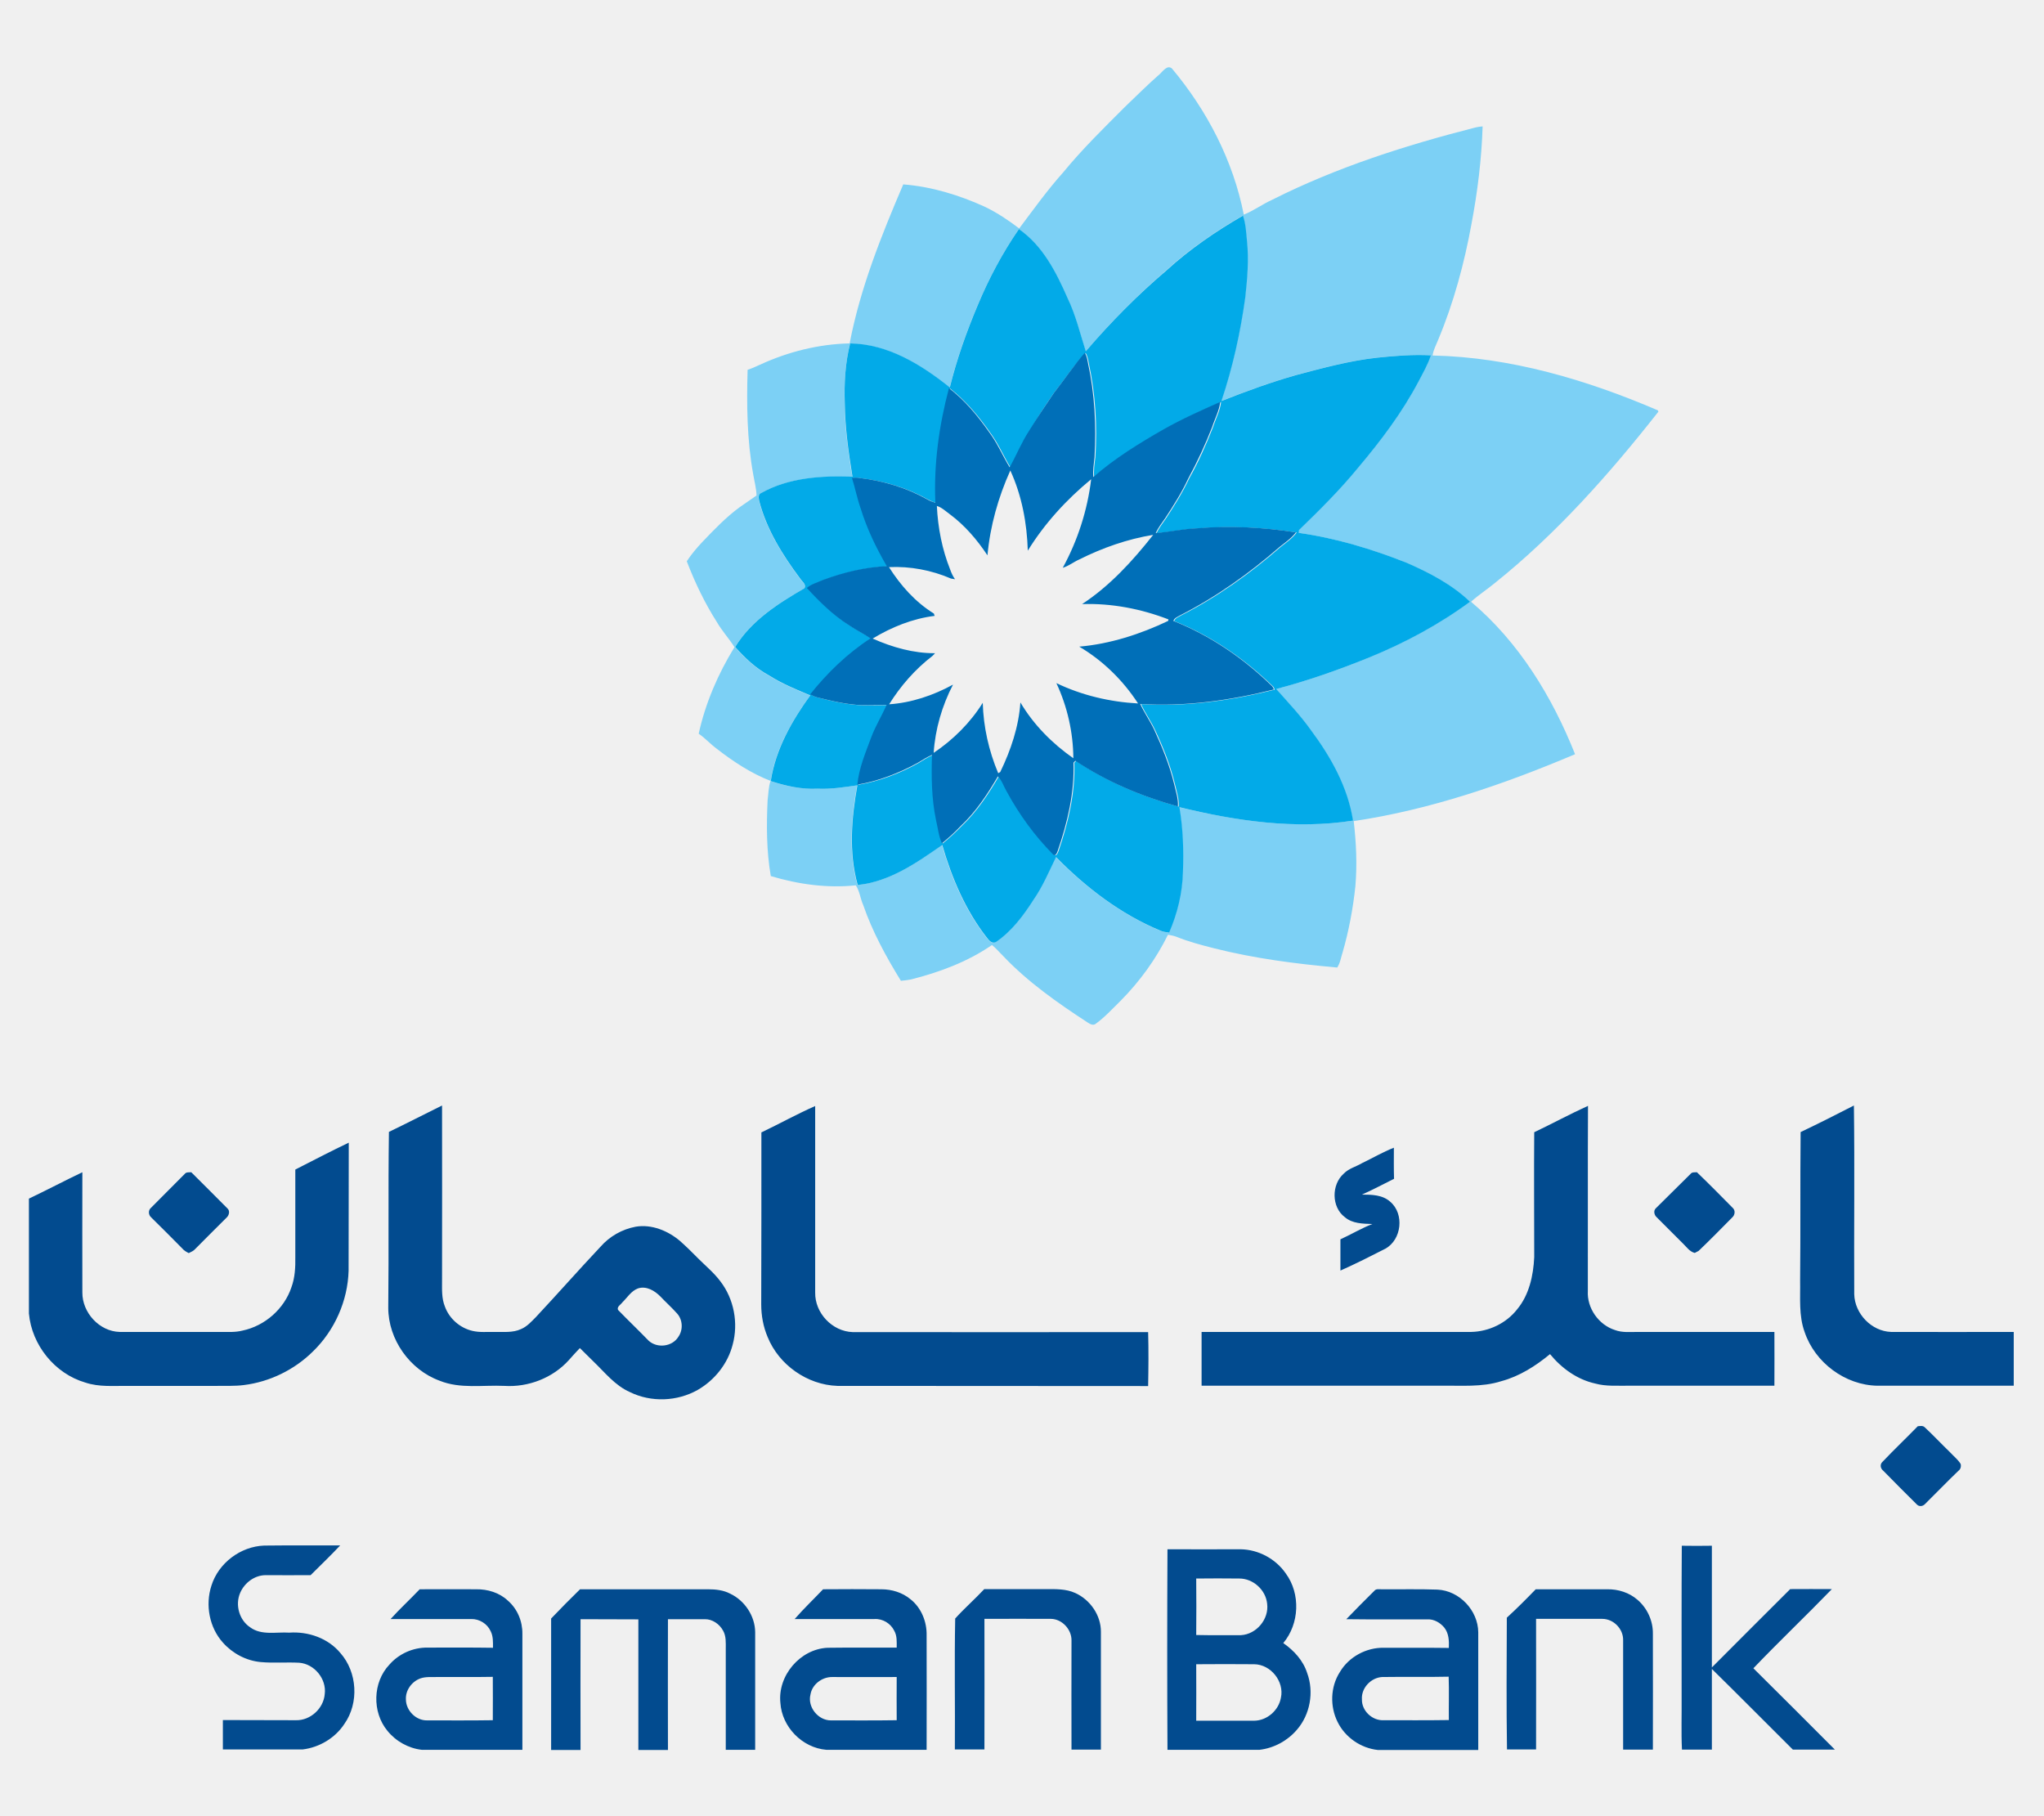
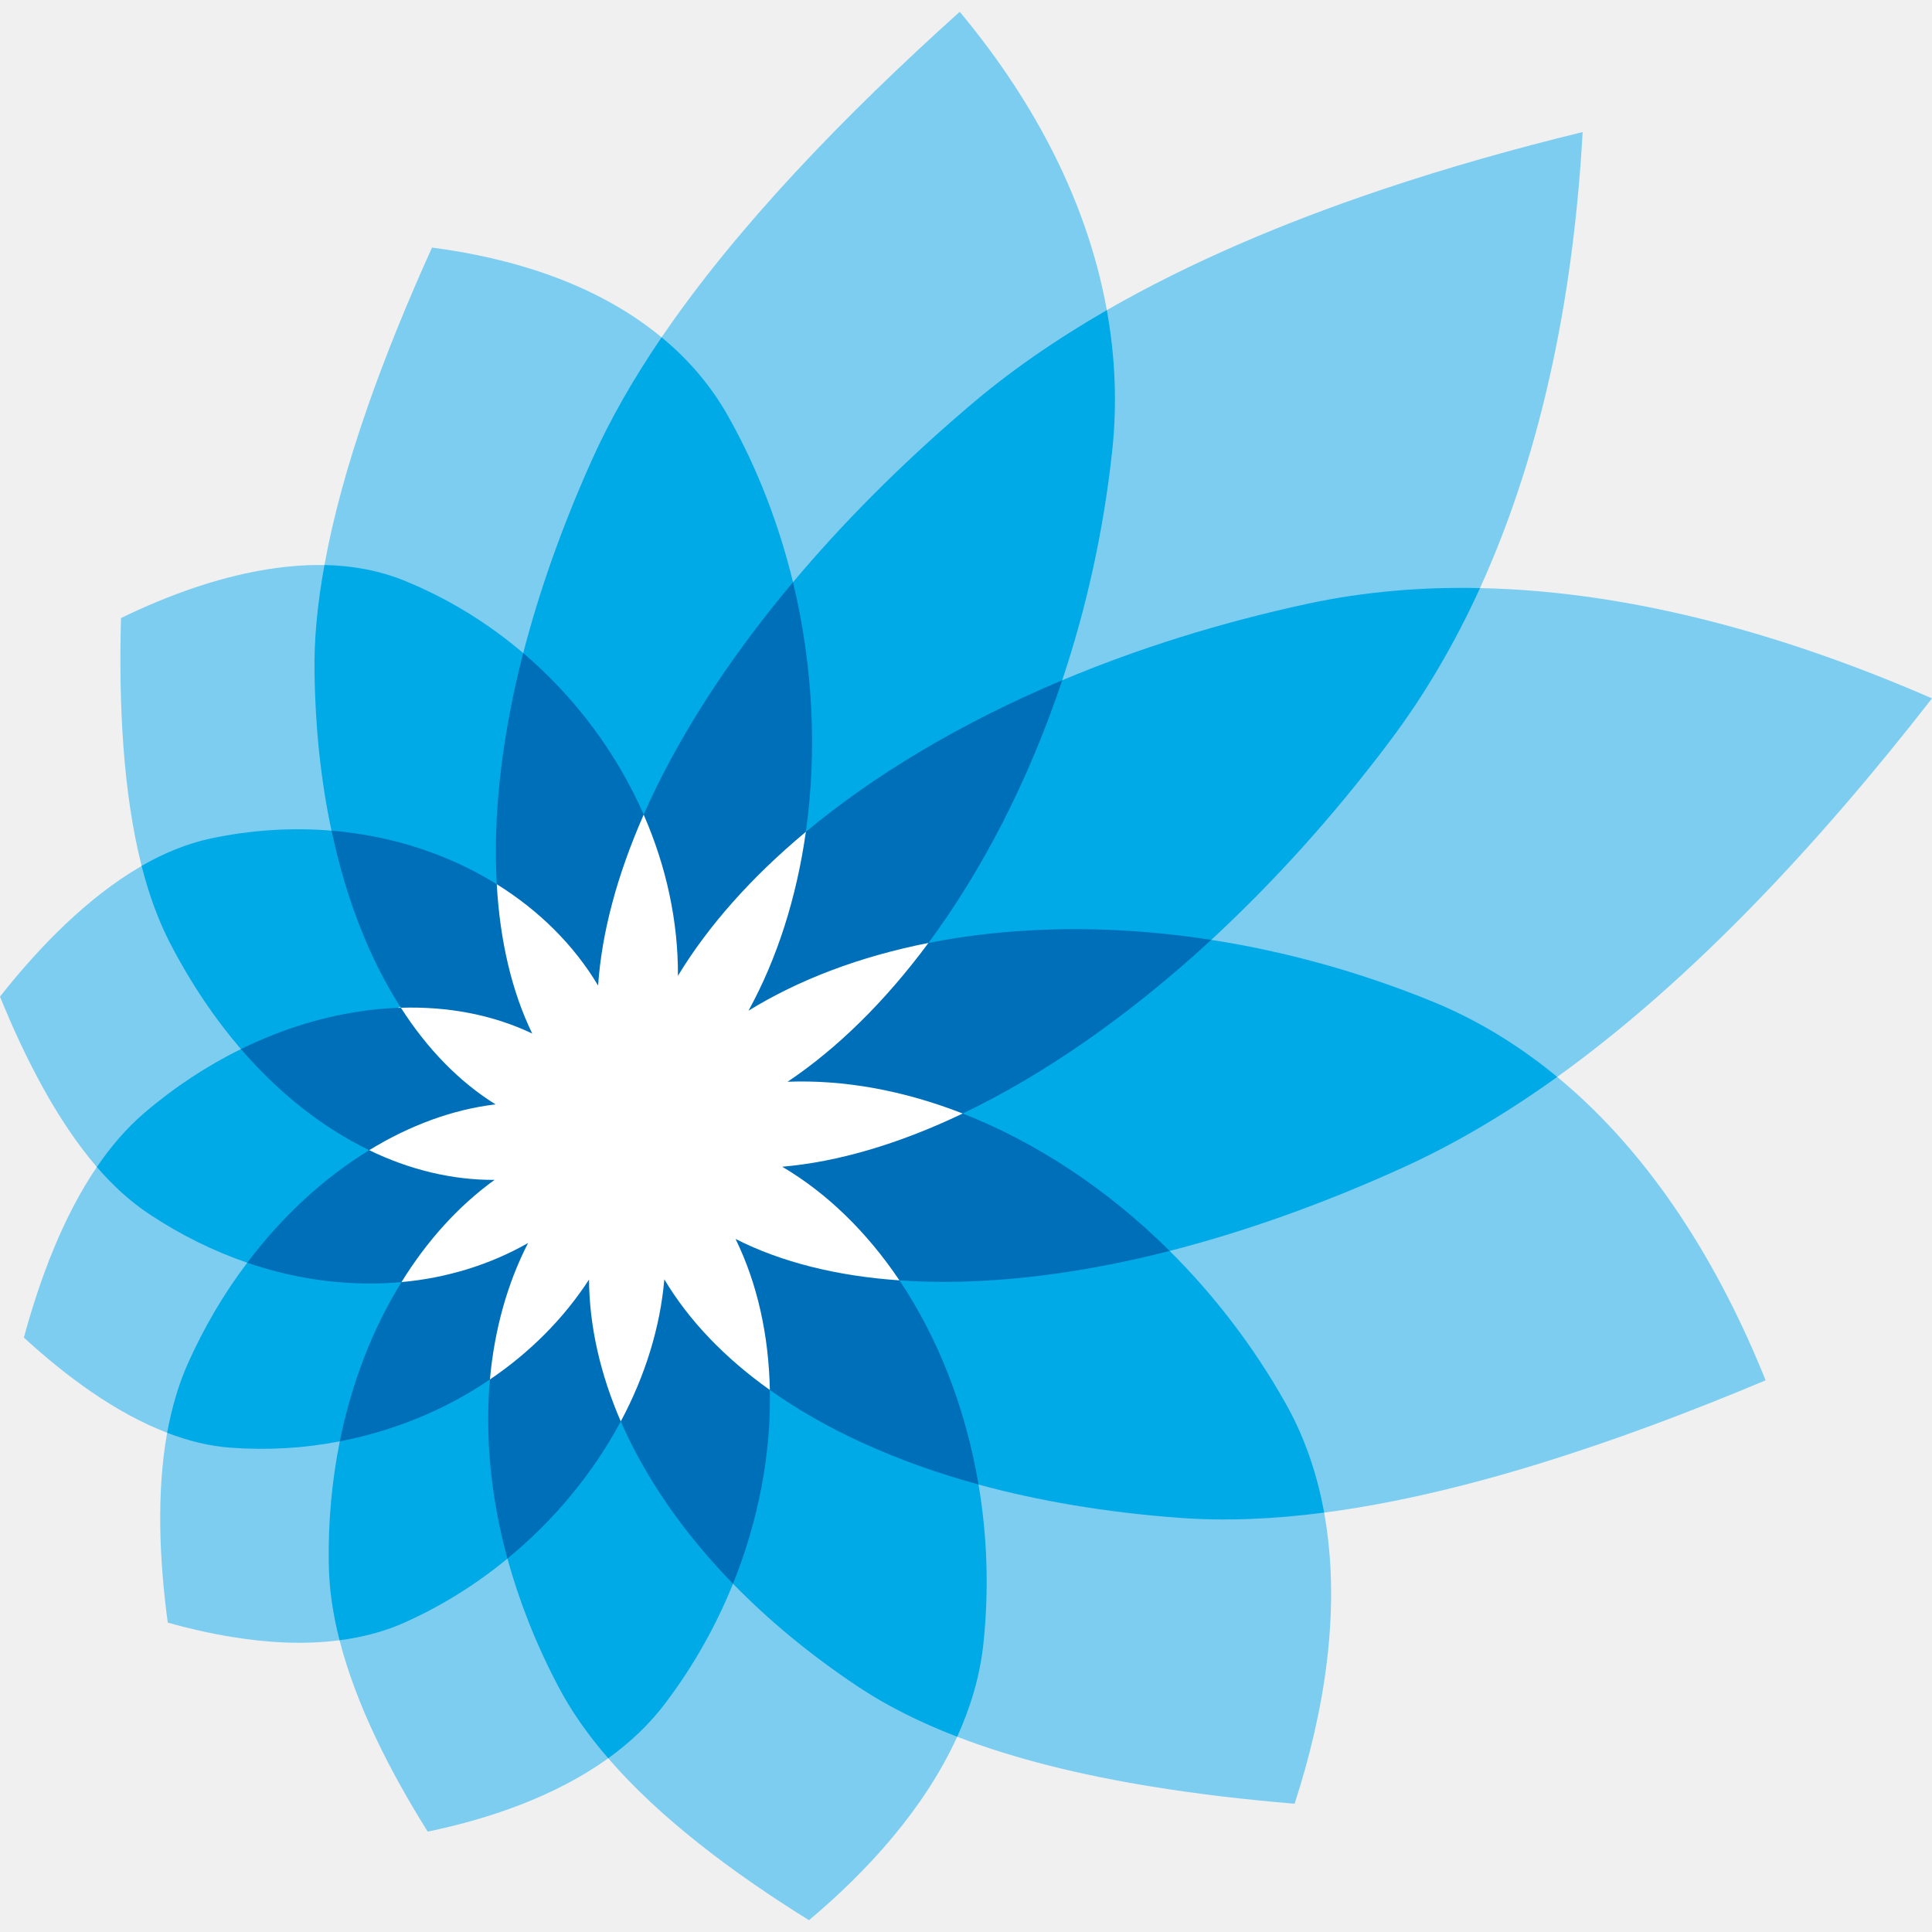
- <svg xmlns="http://www.w3.org/2000/svg" version="1.0" id="Layer_1" x="0px" y="0px" viewBox="0 0 1216.1 1080" style="enable-background:new 0 0 1216.1 1080;" xml:space="preserve">
-   <style type="text/css">
- 	.st0{fill:#7CD0F5;}
- 	.st1{fill:#02AAE8;}
- 	.st2{fill:#006FB8;}
- 	.st3{fill:#024B8F;}
- </style>
-   <g>
-     <path class="st0" d="M690.2,43.9c1.8-1.7,4.4-5.5,7.1-3.1c20.9,25,36.4,54.8,42.7,86.9c6-2.4,11.2-6.3,17-8.9   c38.3-19.3,79.4-32.4,121-43c1.3-0.3,2.7-0.5,4.1-0.6c-0.6,19.4-3,38.8-6.6,57.9c-4.3,23.6-10.6,47-19.9,69.2   c-1.2,3-2.8,5.9-3.3,9.2c46.4,1,91.6,14.4,134,32.6c0.1,0.2,0.3,0.6,0.4,0.8c-29.1,37-60.6,72.6-97.5,102.1c-4.6,3.8-9.6,7-14,11   c28.4,23.9,48.3,56.5,61.9,90.7c-42.3,17.9-86.1,33-131.7,39.8c1.5,12.8,2.1,25.8,1,38.7c-1.4,13.3-3.9,26.6-7.6,39.4   c-1,3-1.4,6.3-3.2,9c-24.7-2.2-49.4-5.4-73.5-11.5c-7.5-1.9-15-3.9-22.2-6.8c-1.6-0.6-3.3-0.9-5-1.2c-7.2,14.6-16.8,27.8-28.2,39.3   c-4.9,4.8-9.5,9.9-15.1,13.9c-1.4,0.8-3,0-4.2-0.8c-18.1-11.8-36-24.3-50.9-40.1c-2.1-2.1-4-4.3-6.3-6.2   c-14.5,10-31.2,16.2-48.2,20.5c-2,0.4-4,0.6-6,0.8c-8.8-14.3-16.9-29.1-22.4-45c-1.7-3.8-2.1-8.2-4.4-11.8   c-17,1.8-34.3-0.6-50.6-5.5c-2.6-14.9-2.6-30.2-1.9-45.2c0.5-3.8,0.5-7.6,1.7-11.3c9,2.9,18.3,4.9,27.8,4.5c8,0.4,15.8-0.9,23.7-2   c-3.4,19.5-5.2,39.9,0.2,59.3c19-1.9,35.1-13.1,50.3-23.8c5.7,19.7,13.9,39,26.6,55.2c1.3,1.6,3.1,3.9,5.4,2.5   c9.4-6.3,16.3-15.6,22.3-25.1c5.5-7.9,9.2-16.8,13.4-25.4c17.9,18.1,38.6,34,62.2,43.8c1.6,0.7,3.4,0.9,5.1,1.1   c4.9-11.4,7.9-23.5,8.2-35.9c0.5-12.9,0.1-25.9-2.1-38.7c33.7,8.1,68.8,13.4,103.3,8c-3.1-19.9-13.2-37.9-25.1-53.9   c-6.2-8.7-13.5-16.4-20.6-24.4c18.8-4.9,37.2-11.3,55.2-18.7c21.2-8.7,41.5-19.6,60.1-33.2c-10.7-10.3-24.2-17.3-37.7-23.2   c-20.7-8.2-42.2-14.7-64.3-17.8c0-0.4,0.1-1.2,0.2-1.6c12.3-11.8,24.3-23.8,35.1-37c13.6-16.1,26.5-33,36.2-51.7   c2.6-5,5.6-9.9,7.2-15.3c-10.7-0.7-21.4,0.3-32,1.4c-16.3,1.8-32.2,6.1-48,10.3c-15.1,4.3-30,9.7-44.6,15.5   c6.7-20.1,11.3-40.8,14.2-61.7c1.2-11.1,2.2-22.4,1-33.6c-0.5-5-0.7-10.2-2.4-15c-16.1,9.3-31.6,19.9-45.4,32.5   c-17.3,14.8-33.3,31-48,48.3c-3.4-10.7-6-21.6-10.9-31.8c-6.7-15.3-14.8-31.2-28.9-40.9c-9.8,14.2-17.8,29.4-24.5,45.3   c-6.7,15.9-12.5,32.2-16.6,48.9c-17-13.5-36.9-25.9-59.3-26.2c-2.8,11.6-3.5,23.6-3.2,35.5c0.2,14.7,2.1,29.3,4.6,43.8   c-18.4-0.7-37.9,0.5-54.3,9.7c-2,0.7-1.5,3.1-1.2,4.7c4.4,17,13.9,32.1,24.3,46.1c1.1,1.8,4.1,3.6,2.6,5.9   c-15.6,8.9-31.6,19.1-41.2,34.9c5.9,6.5,12.3,12.7,20.1,16.9c7.7,4.9,16.2,8.4,24.6,11.9c-11,15.1-20.7,32.1-23.5,50.8   c-11.6-4.5-22.2-11.5-32-19.1c-3.8-2.8-7-6.4-10.8-9c4-18.2,11.5-35.6,21.3-51.5c-3.3-5.2-7.5-9.7-10.6-15.1   c-7.2-11.3-13-23.5-17.8-36c2.7-4.1,5.9-7.9,9.2-11.4c7-7.3,14-14.7,22.2-20.7c3.3-2.4,6.8-4.6,10.1-7c-0.1-4.3-1.3-8.5-2-12.8   c-3.7-20.4-3.9-41.3-3.3-62c2.5-0.8,4.9-1.9,7.3-3c16.7-7.7,34.9-12.3,53.4-12.7c6.3-32.8,18.8-64,31.9-94.6   c16.7,1.3,33.1,6.3,48.3,13.2c7.4,3.5,14.2,8.1,20.7,13c8.5-11.3,16.7-22.8,26.2-33.4C644,88.6,656.9,76,669.6,63.3   C676.4,56.8,683.1,50.1,690.2,43.9L690.2,43.9z" />
-     <path class="st1" d="M694.1,160.8c13.8-12.6,29.3-23.2,45.4-32.5c1.7,4.8,1.9,9.9,2.4,15c1.2,11.2,0.2,22.5-1,33.6   c-2.9,21-7.5,41.7-14.2,61.7c14.6-5.8,29.4-11.2,44.6-15.5c15.8-4.2,31.7-8.5,48-10.3c10.6-1.1,21.3-2,32-1.4   c-1.7,5.4-4.6,10.3-7.2,15.3c-9.8,18.7-22.6,35.6-36.2,51.7c-10.8,13.2-22.9,25.2-35.1,37c0,0.4-0.1,1.2-0.2,1.6   c22.1,3.1,43.6,9.6,64.3,17.8c13.5,5.9,27,12.9,37.7,23.2c-18.5,13.6-38.8,24.5-60.1,33.2c-18,7.3-36.4,13.8-55.2,18.7   c7.1,8,14.4,15.7,20.6,24.4c11.9,16,22,33.9,25.1,53.9c-34.5,5.4-69.7,0.2-103.3-8c2.2,12.8,2.6,25.8,2.1,38.7   c-0.3,12.4-3.3,24.6-8.2,35.9c-1.7-0.2-3.5-0.4-5.1-1.1c-23.7-9.8-44.4-25.7-62.2-43.8c-4.2,8.6-7.9,17.5-13.4,25.4   c-6,9.4-12.9,18.7-22.3,25.1c-2.3,1.3-4.2-0.9-5.4-2.5c-12.7-16.2-20.9-35.5-26.6-55.2c-15.2,10.6-31.3,21.9-50.3,23.8   c-5.4-19.3-3.7-39.8-0.2-59.3c-7.9,1.1-15.7,2.4-23.7,2c-9.5,0.5-18.8-1.6-27.8-4.5l0-0.2c2.9-18.7,12.5-35.7,23.5-50.8   c-8.4-3.5-16.9-7-24.6-11.9c-7.8-4.2-14.2-10.3-20.1-16.9c9.6-15.7,25.6-25.9,41.2-34.9c1.4-2.3-1.5-4.1-2.6-5.9   c-10.4-13.9-19.9-29.1-24.3-46.1c-0.3-1.6-0.8-4,1.2-4.7c16.4-9.2,35.9-10.4,54.3-9.7c-2.4-14.5-4.4-29.1-4.6-43.8   c-0.4-11.9,0.3-23.9,3.2-35.5c22.4,0.3,42.3,12.6,59.3,26.2c4.1-16.7,9.9-33,16.6-48.9c6.6-15.8,14.7-31.1,24.5-45.3   c14.1,9.7,22.2,25.6,28.9,40.9c4.9,10.1,7.5,21.1,10.9,31.8C660.8,191.7,676.8,175.5,694.1,160.8 M627,233.8   c-5,7.4-10.1,14.8-14.3,22.7c-4.5,6.8-7.5,14.5-11.5,21.6c-4.2-6.9-7.3-14.4-12.2-20.9c-6.8-9.7-14.5-18.9-23.9-26.2   c-5.9,22.2-9.1,45.2-8.1,68.2c-1.7-0.5-3.3-1.2-4.8-2c-12.3-6.9-26-11-40-12.7c-1.6-0.3-3.2-0.2-4.8,0c1.9,6,3.1,12.2,5.2,18.2   c3.7,12,9.2,23.4,15.5,34.2c-13,0.7-25.8,3.8-37.9,8.2c-3.3,1.5-6.9,2.4-9.7,4.8c7.8,8.2,15.8,16.4,25.5,22.4   c4,2.8,8.4,4.8,12.4,7.6c-13.8,8.9-25.7,20.5-35.9,33.3c1.2,0.7,2.5,1.4,3.9,1.7c8.8,2.3,17.8,4.4,27,4.7c4.9,0.1,9.8,0,14.6-0.1   c-2.8,6.4-6.6,12.4-9.1,19.1c-3.4,9.2-7.4,18.5-8.3,28.3c12.6-2.1,24.6-6.7,35.8-12.9c2.8-1.7,5.5-3.5,8.6-4.8   c-0.4,13-0.4,26.1,2.4,38.8c1,4.6,1.5,9.5,3.5,13.8c3.9-3.2,7.7-6.7,11.2-10.3c9-8.5,15.9-18.9,22.1-29.5c2.5,2.5,3.5,6.1,5.3,9.1   c7.4,13.6,16.6,26.3,27.5,37.3c1.5,1.5,2.4-1.1,2.8-2.1c5.8-16.9,10-34.6,9.4-52.5c0.3-0.3,0.8-0.8,1.1-1.1   c18.5,12.5,39.5,21.2,61,27.2c0.3-4.5-1.2-8.9-2.2-13.2c-2.7-11.3-7-22-11.9-32.5c-2.5-5.3-5.9-10-8.3-15.3   c26.8,1.7,53.6-2.1,79.5-8.6c-0.3-1-0.8-1.9-1.6-2.5c-16.8-16.2-36.5-29.7-58.2-38.3c0.6-1.8,2.5-2.4,4-3.3   c21.4-10.9,41.1-24.9,59.2-40.7c3.4-2.7,7.1-5.2,9.7-8.7c-19.5-3-39.3-4.1-58.9-2.4c-8.2,0.3-16.3,2.2-24.5,2.8   c1.5-3.2,3.7-6,5.7-8.9c5-7.6,9.8-15.3,13.7-23.6c5.5-9.8,10.1-20.1,14.2-30.6c1.6-5,4.2-9.7,4.8-14.9c-11.4,5-22.7,10.1-33.5,16.2   c-14.7,8.4-29.2,17.3-42,28.5c-0.4-4,0.2-7.9,0.7-11.8c1.2-18.7,0.1-37.7-3.9-56c-0.4-2.1-0.7-4.3-1.9-6.1   C638.8,217.4,633.3,225.9,627,233.8L627,233.8z" />
-     <path class="st2" d="M627,233.8c6.2-7.9,11.8-16.3,18.4-23.9c1.2,1.8,1.5,4,1.9,6.1c4,18.3,5,37.3,3.9,56   c-0.4,3.9-1.1,7.9-0.7,11.8c12.8-11.2,27.3-20.1,42-28.5c10.8-6.1,22.2-11.2,33.5-16.2c-0.6,5.2-3.2,9.9-4.8,14.9   c-4.1,10.5-8.8,20.7-14.2,30.6c-3.8,8.2-8.7,16-13.7,23.6c-2,2.9-4.2,5.7-5.7,8.9c8.2-0.6,16.3-2.5,24.5-2.8   c19.7-1.7,39.5-0.6,58.9,2.4c-2.6,3.5-6.3,6-9.7,8.7c-18.1,15.8-37.8,29.8-59.2,40.7c-1.5,0.9-3.4,1.5-4,3.3   c21.8,8.6,41.5,22.1,58.2,38.3c0.8,0.6,1.3,1.5,1.6,2.5c-25.9,6.5-52.8,10.3-79.5,8.6c2.4,5.3,5.8,10,8.3,15.3   c4.8,10.5,9.2,21.2,11.9,32.5c1,4.4,2.5,8.7,2.2,13.2c-21.5-6-42.4-14.7-61-27.2c-0.3,0.3-0.8,0.8-1.1,1.1   c0.6,17.9-3.6,35.7-9.4,52.5c-0.4,1.1-1.4,3.7-2.8,2.1c-10.9-11-20.1-23.7-27.5-37.3c-1.8-3-2.8-6.6-5.3-9.1   c-6.2,10.6-13.1,21.1-22.1,29.5c-3.5,3.7-7.2,7.1-11.2,10.3c-2-4.4-2.4-9.2-3.5-13.8c-2.7-12.8-2.8-25.9-2.4-38.8   c-3,1.3-5.8,3.1-8.6,4.8c-11.2,6.1-23.2,10.8-35.8,12.9c0.9-9.8,4.9-19.1,8.3-28.3c2.5-6.6,6.2-12.6,9.1-19.1   c-4.9,0-9.8,0.2-14.6,0.1c-9.2-0.3-18.1-2.5-27-4.7c-1.4-0.4-2.7-1.1-3.9-1.7c10.2-12.8,22.2-24.4,35.9-33.3   c-4-2.8-8.4-4.8-12.4-7.6c-9.7-6-17.8-14.1-25.5-22.4c2.8-2.4,6.4-3.3,9.7-4.8c12.2-4.5,25-7.6,37.9-8.2   c-6.3-10.8-11.8-22.2-15.5-34.2c-2.1-5.9-3.3-12.2-5.2-18.2c1.6-0.3,3.2-0.3,4.8,0c14,1.7,27.7,5.8,40,12.7c1.5,0.9,3.1,1.5,4.8,2   c-1-23,2.2-46,8.1-68.2c9.5,7.3,17.1,16.5,23.9,26.2c4.9,6.5,8,14,12.2,20.9c4-7.1,7-14.7,11.5-21.6C617,248.6,622,241.2,627,233.8    M601.1,279.9c-7.2,16-12,33-13.6,50.5c-6.1-9.2-13.4-17.8-22.3-24.4c-2.5-1.8-4.8-4.1-7.8-5c0.6,12.9,3.1,25.8,7.9,37.8   c0.7,2,1.6,4,2.9,5.8c-0.6-0.1-1.8-0.3-2.4-0.4c-11.6-5-24.3-7.4-36.9-6.8c6.9,10.9,15.7,20.8,26.7,27.6c0.1,0.3,0.3,1,0.5,1.4   c-13.1,1.6-25.7,6.7-36.9,13.5c11.7,5.2,24.3,8.8,37.1,8.7c-0.5,0.6-1,1.2-1.6,1.7c-10.3,7.9-18.9,17.8-25.7,28.7   c13.3-0.9,26.3-5.3,38-11.7c-6.5,12.5-10.6,26.5-11.5,40.6c11.6-7.8,21.8-17.9,29.2-29.8c0.4,14.4,3.6,28.6,9.2,41.9   c0.3-0.2,0.9-0.5,1.2-0.7c6.3-13,11-26.9,12-41.4c7.8,13.2,18.9,24.4,31.5,33.2c-0.1-15.4-3.6-30.8-10.1-44.7   c15.2,7.3,31.9,11.2,48.6,12.1c-8.9-13.7-20.9-25.5-35-33.8c18.4-1.6,36.3-7.4,52.9-15.3c0-0.2,0.1-0.6,0.2-0.9   c-16.3-6.3-33.9-9.7-51.4-9.1c16.6-10.9,30.1-25.7,42.3-41.2c-15.3,2.5-30.1,7.7-43.9,14.6c-3.4,1.5-6.3,3.9-9.9,5   c8.9-16.3,14.7-34.3,16.9-52.7c-14.7,12.1-27.7,26.3-37.7,42.5C611,311.3,608,294.9,601.1,279.9L601.1,279.9z" />
-     <path class="st3" d="M231.4,673.4c10.6-5.1,21-10.5,31.6-15.7c0.1,34.8,0,69.5,0,104.2c0,5.2-0.3,10.5,1.7,15.4   c2.6,7.2,9,12.8,16.5,14.5c4.3,1,8.7,0.5,13,0.6c5.3-0.1,10.9,0.6,15.8-1.7c3.6-1.5,6.2-4.5,8.9-7.2c12.9-13.8,25.4-28,38.3-41.7   c5.4-6.2,12.9-10.5,21-12c9.5-1.6,19.2,2.4,26.4,8.5c3.7,3.3,7.3,6.8,10.8,10.4c4.5,4.5,9.4,8.5,13.2,13.6   c8.1,10.5,10.8,24.9,7.3,37.7c-2.9,11.3-10.7,21.1-20.8,26.9c-12.2,6.9-27.7,7.5-40.3,1.3c-8.9-3.9-14.9-11.7-21.7-18.2   c-2.7-2.7-5.4-5.4-8.1-8c-2.2,2.3-4.4,4.7-6.5,7.1c-9.6,10.7-24.2,16.3-38.4,15.4c-12.9-0.6-26.3,1.9-38.6-3.1   c-17.7-6.5-30.5-24.5-30.5-43.4C231.4,743.1,230.9,708.3,231.4,673.4 M379.6,766.5c-4.1,1.5-6.4,5.5-9.4,8.4   c-0.9,1.3-3.3,2.5-2.5,4.4c6,6.2,12.2,12.1,18.2,18.3c5.1,4.7,14.1,3.6,17.7-2.3c2.9-4.1,2.6-10.1-0.7-13.8   c-3.1-3.5-6.7-6.7-9.9-10.1C389.5,767.8,384.5,764.9,379.6,766.5 M453,673.7c10.7-5.1,21.1-10.9,32-15.7c0,37,0,74,0,111   c-0.2,12.1,10.1,23.1,22.3,23.5c58.6,0,117.2,0.1,175.8,0c0.3,10.7,0.2,21.4,0,32.1c-61.6-0.1-123.3,0-184.9-0.1   c-17.9-0.6-34.8-12.5-41.5-29.1c-2.6-6.1-3.8-12.8-3.8-19.4C453,741.9,453,707.8,453,673.7 M912.8,673.6   c10.7-5.1,21.2-10.8,32-15.7c-0.2,36.7,0,73.4-0.1,110.1c-0.6,10.2,6.4,20.2,16.2,23.3c4.3,1.6,8.9,1.1,13.3,1.1   c27.2,0,54.3,0,81.5,0c0.1,10.7,0,21.3,0,32c-28.8,0-57.7,0-86.5,0c-6.7-0.1-13.6,0.5-20.1-1.3c-10.8-2.4-20-9.1-26.9-17.5   c-8.6,7.1-18.2,13.2-29,16.1c-11.6,3.7-23.9,2.5-35.8,2.7c-47.5,0-95,0-142.5,0c0-10.7,0-21.3,0-32c53.5,0,107,0,160.4,0   c10.4-0.2,20.8-5.1,27.3-13.4c7.2-8.6,9.7-20.2,10.2-31.1C912.8,723.2,912.6,698.4,912.8,673.6 M1071.3,673.5   c10.7-5.1,21.2-10.4,31.7-15.8c0.5,37.4,0,74.9,0.2,112.3c0.3,11.6,10.3,22,21.9,22.4c24.3,0.1,48.7,0,73,0v32c-27,0-54,0-81.1,0   c-19.2-0.3-37.2-13.8-43.3-31.9c-3.6-9.8-2.5-20.4-2.7-30.6C1071.3,732.5,1071,703,1071.3,673.5 M175.7,695.8   c10.6-5.4,21.1-10.9,31.8-16c-0.1,25.4,0,50.8-0.1,76.2c-0.5,17.9-8.3,35.5-21.2,48c-11,10.9-25.7,18.1-41.1,20   c-5.3,0.7-10.6,0.4-15.9,0.5c-17.7,0-35.4,0-53,0c-8.5-0.1-17.2,0.8-25.5-2c-18.1-5.3-31.8-22.3-33.5-41.1v-68.3   c10.7-5.1,21.1-10.6,31.8-15.7c0,23.8-0.1,47.7,0,71.5c-0.1,12,10.1,23.2,22.2,23.5c20,0,40,0,60,0c4.4,0,8.8,0.3,13.1-0.8   c13.3-2.8,24.8-12.9,29.1-25.8c2.1-5.7,2.4-11.9,2.3-18C175.7,730.6,175.7,713.2,175.7,695.8 M810.3,692c6.3-3,12.4-6.6,19-9.2   c0,6.2-0.1,12.3,0.1,18.5c-6.4,3.2-12.6,6.5-19.1,9.4c5.8,0,12.3,0.1,16.9,4.3c8.4,7.2,6.8,22.5-3,27.9c-8.8,4.5-17.7,9-26.7,13   c0-6.2,0-12.4,0-18.6c6.4-2.9,12.5-6.6,19-9.1c-5.6-0.2-11.9-0.2-16.4-4.1c-8-6-8-19.4-0.6-25.9C802.5,695.1,806.8,694.1,810.3,692    M109.9,698.4c0.9-1.2,2.5-0.9,3.9-1c7.2,7.1,14.3,14.3,21.5,21.5c1.7,1.5,1,4.2-0.6,5.6c-6.2,6.2-12.4,12.3-18.5,18.5   c-1,1.2-2.5,1.8-3.9,2.5c-1.4-0.7-2.8-1.5-3.8-2.7c-6.1-6.2-12.3-12.4-18.5-18.5c-1.8-1.5-1.9-4.4-0.1-5.8   C96.5,711.8,103.2,705.1,109.9,698.4 M1005.8,698.4c0.9-1.2,2.4-0.9,3.8-1c7.2,6.9,14.2,14,21.2,21.1c1.8,1.5,1.5,4.3-0.2,5.8   c-6.6,6.7-13.2,13.4-20,19.9c-0.6,0.3-1.7,0.9-2.3,1.2c-3.1-0.8-4.8-3.5-7-5.6c-5.2-5.2-10.3-10.3-15.5-15.5   c-1.6-1.3-2.3-4.1-0.5-5.6C992.1,712.1,998.8,705.2,1005.8,698.4 M1141,848.5c1.3-0.1,3-0.5,4.1,0.6c5.2,4.8,10,10,15.1,14.9   c2.1,2.3,4.6,4.2,6.3,6.9c0.4,1.5,0,3.2-1.3,4.1c-6.8,6.5-13.3,13.3-20,19.9c-1.4,1.4-3.6,1.5-4.9,0c-6.7-6.6-13.3-13.3-19.9-20   c-1.7-1.3-2-3.8-0.4-5.2C1126.8,862.5,1134.1,855.6,1141,848.5 M125.8,943.3c4.2-13.4,17.3-23.3,31.4-23.8   c15.1-0.2,30.2,0,45.2-0.1c-5.7,6.1-11.7,11.8-17.6,17.7c-8.9,0.1-17.8,0-26.7,0c-6.6,0-12.6,4.5-15.2,10.5   c-3.1,7.1-0.6,16.2,5.9,20.5c6.7,5,15.6,2.7,23.3,3.2c11.3-0.8,23.1,3.3,30.4,12.1c10.1,11.4,11.2,29.7,2.4,42.2   c-5.5,8.4-14.9,14-24.9,15.2h-47.4c0-5.9,0-11.7,0-17.5c14.5,0.1,29,0,43.5,0.1c8.6,0.2,16.4-7,17.1-15.5c1.2-9-6.1-18-15.2-18.7   c-7.6-0.4-15.3,0.3-22.9-0.4c-8.6-0.8-16.7-5.1-22.4-11.5C124.6,968.4,122,954.9,125.8,943.3 M1000.5,1010   c0-30.1-0.1-60.2,0.1-90.4c6,0.1,12,0.1,17.9,0c0,24.1,0,48.3,0,72.4c15.5-15.5,31-31.1,46.6-46.6c8.3,0,16.5-0.1,24.8,0   c-15.4,15.9-31.4,31.1-46.7,47.1c16.2,16,32.3,32.2,48.5,48.4h-25c-16.1-16-32-32.1-48.2-48c0,16,0,32,0,48h-17.8   C1000.2,1030.7,1000.6,1020.3,1000.5,1010 M694.6,1041c-0.2-39.8-0.2-79.5,0-119.3c14.5,0.1,29.1,0,43.6,0   c10.6,0.2,20.8,5.7,26.8,14.4c8.9,12.1,8.1,30-1.5,41.4c6.3,4.4,11.8,10.3,14.2,17.8c4.2,11.3,1.8,24.8-6.2,33.9   c-5.6,6.5-13.6,10.8-22.1,11.8H694.6 M711.7,939.1c0.1,11.2,0.1,22.4,0,33.6c8.8,0.2,17.7,0.1,26.6,0.1c9.2-0.5,16.8-9.5,15.6-18.7   c-0.8-8.2-8.3-15-16.5-15C728.8,939,720.2,939,711.7,939.1 M711.7,990.1c0.1,11.2,0,22.4,0,33.6c11.5,0,23,0,34.5,0   c7.7-0.1,14.6-6.2,15.9-13.7c2.1-9.6-6-19.8-15.9-19.9C734.8,990,723.2,990,711.7,990.1 M249.7,945.5c11.2-0.1,22.4,0,33.6,0   c6.8-0.1,13.8,2,18.8,6.7c5.7,4.9,8.8,12.3,8.7,19.8c0,23,0,46,0,69h-59.9c-7.9-0.9-15.4-5.1-20.4-11.3   c-9.2-11.1-8.8-28.9,1.2-39.4c5.6-6.4,14-10.2,22.6-10.1c13,0,26-0.1,39,0.1c0-3.3,0.2-6.8-1.4-9.9c-2-4.4-6.7-7.3-11.5-7.2   c-16,0-32,0-48,0C237.9,957.1,244,951.5,249.7,945.5 M250.2,998.5c-5.1,1.8-9,7-8.7,12.5c0,6.6,6,12.7,12.7,12.5   c13,0,26,0.1,39-0.1c0-8.6,0.1-17.2,0-25.8c-11,0.2-21.9,0-32.9,0.1C256.9,997.8,253.4,997.4,250.2,998.5 M345.1,945.5   c25.4,0,50.8,0,76.2,0c4.5,0,9.1,0.5,13.1,2.6c8.7,4.1,14.8,13.3,14.9,22.9c0,23.3,0,46.7,0,70h-17.5c0-20,0-40,0-60   c0-3.7,0.3-7.6-1.6-10.9c-2.1-3.9-6.4-6.9-10.9-6.8c-7.3,0-14.6,0-21.9,0c-0.1,25.9,0,51.8,0,77.8h-17.6c0-25.9,0-51.8,0-77.7   c-11.5-0.1-23,0-34.4-0.1c-0.1,25.9,0,51.8,0,77.8h-17.5c0-26.1,0-52.1,0-78.2C333.5,957,339.3,951.2,345.1,945.5 M489.7,945.5   c11.5-0.1,23-0.1,34.6,0c6.3,0,12.6,1.9,17.5,6c6.4,5.1,9.7,13.4,9.5,21.5c0.1,22.7,0,45.3,0,68h-59.7   c-14.3-1.2-26.4-13.6-27.3-27.9c-1.7-16.2,11.7-32,28-32.8c13.7-0.2,27.5,0,41.2-0.1c0-3.4,0.3-7-1.5-10.1   c-2.1-4.3-6.9-7.2-11.7-6.9c-15.8,0-31.7,0-47.5,0C478.2,957,484.1,951.4,489.7,945.5 M482.2,1008.1c-1.9,7.4,4.5,15.4,12.1,15.4   c13.1,0,26.2,0.1,39.2-0.1c-0.1-8.6,0-17.1,0-25.7c-12.8,0.1-25.5,0-38.3,0C489.2,997.6,483.2,1002,482.2,1008.1 M585.6,945.4   c12.2,0,24.4,0,36.6,0c5.9,0,12-0.2,17.5,2.3c8.9,4,15.4,13.3,15.3,23.2c0,23.3,0,46.7,0,70h-17.5c-0.1-21.7,0-43.3,0-65   c0.1-6.5-5.6-12.7-12.2-12.8c-13.2-0.1-26.4,0-39.6,0c0.1,25.9,0,51.8,0,77.7h-17.6c0.2-26-0.3-52,0.2-77.9   C573.7,956.9,580,951.4,585.6,945.4 M817.7,946.4c1.1-1.4,3-0.8,4.5-0.9c11,0.1,22-0.2,33,0.2c13.1,0.6,24.2,12.4,24.3,25.4   c0,23.3,0,46.6,0,70h-59.8c-10.1-1.1-19.4-7.5-23.9-16.7c-4.6-9.2-4.3-20.9,1.4-29.7c5.3-9,15.7-14.6,26.1-14.4   c12.9,0.1,25.8-0.1,38.7,0.1c0.2-4.2,0-8.7-2.7-12.1c-2.4-2.9-6.1-5.1-10-4.9c-16.1,0-32.2,0.1-48.3-0.1   C806.5,957.6,812.1,951.9,817.7,946.4 M810.3,1011c-0.2,6.8,6.2,12.8,13,12.4c12.9,0,25.8,0.1,38.7-0.1c-0.1-8.6,0.2-17.2-0.1-25.8   c-13.2,0.3-26.4,0-39.6,0.2C815.6,998.1,809.8,1004.3,810.3,1011 M913.7,945.5c14.2,0,28.4,0,42.6,0c6.5-0.1,13.1,2,18,6.3   c5.8,5,9.2,12.5,9.1,20.1c0.1,23,0,46,0,69h-17.7c0-21.7,0-43.3,0-65c0.2-6.8-5.7-12.8-12.4-12.8c-13.1,0-26.2,0-39.4,0   c0.1,25.9,0,51.8,0,77.7h-17.3c-0.4-26.1-0.2-52.2-0.1-78.4C902.4,957,908.1,951.3,913.7,945.5L913.7,945.5z" />
-   </g>
+ <svg xmlns="http://www.w3.org/2000/svg" viewBox="0 0 48 48" fill="none">
+   <path fill-rule="evenodd" clip-rule="evenodd" d="M16.437 8.381L16.437 8.381C18.301 5.644 20.958 2.888 23.844 0.293C25.515 2.296 26.976 4.807 27.499 7.705C29.568 6.516 31.898 5.528 34.354 4.704C35.971 4.161 37.64 3.691 39.32 3.281C39.112 7.038 38.4 11.028 36.77 14.611V14.611L36.77 14.611C40.61 14.69 44.479 15.817 48 17.351C45.188 20.965 42.034 24.349 38.689 26.756L38.689 26.756L38.689 26.756C41.09 28.739 42.749 31.512 43.866 34.294C40.082 35.883 36.275 37.141 32.898 37.58L32.897 37.58L32.898 37.58C33.333 39.991 32.898 42.556 32.164 44.813C30.961 44.713 29.771 44.575 28.628 44.389C26.877 44.106 25.226 43.706 23.781 43.149L23.779 43.149L23.781 43.149C22.963 44.944 21.545 46.493 20.099 47.707C18.203 46.528 16.395 45.172 15.111 43.684L15.111 43.684L15.111 43.685C13.788 44.634 12.148 45.191 10.626 45.506C9.684 44.002 8.846 42.352 8.436 40.752C7.564 40.865 6.648 40.816 5.758 40.669C5.216 40.581 4.681 40.458 4.168 40.314C3.959 38.762 3.885 37.088 4.153 35.597V35.596L4.153 35.597C2.877 35.108 1.649 34.201 0.593 33.232C0.992 31.765 1.569 30.224 2.406 28.994L2.406 28.994C1.426 27.855 0.631 26.312 0 24.761C0.978 23.52 2.183 22.286 3.518 21.515L3.508 21.472C3.058 19.671 2.947 17.5 3.006 15.355C3.597 15.067 4.217 14.808 4.856 14.592C5.91 14.241 7.002 14.019 8.061 14.038H8.061C8.504 11.589 9.518 8.838 10.733 6.151C12.723 6.411 14.822 7.045 16.437 8.381L16.437 8.381Z" fill="#7DCDF1" />
+   <path fill-rule="evenodd" clip-rule="evenodd" d="M19.703 14.464V14.464C20.904 13.033 22.345 11.571 24.025 10.137C25.065 9.238 26.236 8.435 27.499 7.705C27.703 8.836 27.762 10.012 27.631 11.214C27.417 13.2 26.987 15.116 26.39 16.901C28.233 16.126 30.29 15.472 32.519 14.993C33.909 14.698 35.333 14.579 36.77 14.611C36.154 15.962 35.412 17.241 34.53 18.413C33.109 20.305 31.605 21.953 30.093 23.351C31.901 23.631 33.764 24.137 35.606 24.89C36.737 25.354 37.762 25.991 38.689 26.756C37.451 27.644 36.188 28.399 34.901 28.987C32.843 29.926 30.881 30.612 29.06 31.079V31.079L29.06 31.079C30.15 32.164 31.131 33.429 31.932 34.85C32.412 35.697 32.724 36.62 32.898 37.58C31.641 37.744 30.436 37.796 29.299 37.71C27.461 37.575 25.794 37.287 24.311 36.883C24.529 38.165 24.575 39.51 24.43 40.857C24.344 41.649 24.113 42.418 23.781 43.149C22.88 42.801 22.052 42.394 21.323 41.908C20.121 41.108 19.083 40.243 18.211 39.347L18.204 39.342L18.211 39.349C17.789 40.392 17.23 41.39 16.537 42.306C16.14 42.837 15.653 43.293 15.111 43.684C14.611 43.108 14.184 42.504 13.857 41.874C13.304 40.821 12.893 39.762 12.607 38.723V38.723C11.845 39.351 11.002 39.882 10.095 40.292C9.574 40.532 9.015 40.676 8.436 40.752C8.273 40.115 8.177 39.481 8.168 38.859C8.15 37.803 8.247 36.779 8.442 35.81V35.81L8.442 35.81C7.562 35.981 6.651 36.036 5.735 35.968C5.203 35.93 4.673 35.798 4.153 35.597C4.264 34.993 4.429 34.414 4.664 33.883C5.072 32.97 5.57 32.127 6.143 31.372V31.372C5.305 31.084 4.479 30.679 3.69 30.152C3.227 29.843 2.8 29.45 2.406 28.994C2.751 28.489 3.137 28.037 3.573 27.661C4.329 27.013 5.141 26.48 5.986 26.065L5.986 26.065L5.986 26.065C5.343 25.317 4.754 24.45 4.243 23.467C3.938 22.885 3.7 22.226 3.518 21.513C4.071 21.197 4.643 20.959 5.226 20.834C6.237 20.618 7.251 20.556 8.236 20.637C7.982 19.452 7.836 18.145 7.815 16.731C7.798 15.879 7.889 14.976 8.061 14.038C8.756 14.052 9.43 14.174 10.059 14.432C11.138 14.871 12.125 15.482 13 16.226L13 16.226L13 16.225C13.386 14.73 13.943 13.131 14.692 11.458C15.151 10.429 15.742 9.402 16.437 8.381C17.088 8.916 17.651 9.562 18.084 10.329C18.815 11.623 19.352 13.026 19.702 14.464L19.703 14.464Z" fill="#00AAE7" />
+   <path fill-rule="evenodd" clip-rule="evenodd" d="M15.992 20.241C15.969 20.293 16.015 20.294 15.992 20.241L15.992 20.239L15.992 20.238C16.798 18.409 18.039 16.444 19.702 14.464C20.204 16.555 20.301 18.687 20.021 20.667C19.983 20.698 19.981 20.735 20.005 20.779C20.01 20.741 20.016 20.704 20.021 20.667C21.708 19.263 23.86 17.964 26.39 16.901C25.55 19.412 24.396 21.632 23.067 23.427L23.066 23.427H23.067C23.472 23.347 23.885 23.281 24.311 23.228C26.1 23.008 28.056 23.034 30.093 23.351C28.009 25.272 25.898 26.718 23.918 27.665C25.72 28.371 27.494 29.524 29.06 31.079C27.036 31.597 25.163 31.842 23.502 31.848C23.105 31.849 22.718 31.836 22.346 31.81L22.346 31.81L22.346 31.81C23.306 33.24 23.99 34.98 24.311 36.882C22.238 36.313 20.491 35.504 19.127 34.534V34.533L19.127 34.534C19.159 36.111 18.849 37.767 18.211 39.347C16.959 38.063 16.022 36.689 15.423 35.314C15.441 35.281 15.399 35.259 15.423 35.314C14.737 36.596 13.774 37.765 12.607 38.723C12.19 37.191 12.047 35.678 12.172 34.273L12.172 34.273H12.172V34.273C11.066 35.025 9.789 35.55 8.442 35.81C8.737 34.353 9.26 33.004 9.975 31.853C10.018 31.849 10.006 31.803 9.975 31.853C9.721 31.876 9.468 31.888 9.211 31.888C8.193 31.891 7.156 31.72 6.143 31.372C7.012 30.218 8.046 29.264 9.173 28.576C8.026 28.022 6.942 27.171 5.986 26.065C7.02 25.556 8.098 25.229 9.162 25.098C9.427 25.064 9.694 25.045 9.96 25.037C9.989 25.083 10.016 25.035 9.96 25.037C9.193 23.846 8.602 22.357 8.238 20.637C9.734 20.763 11.143 21.222 12.342 21.968V21.968C12.345 22.019 12.387 21.996 12.342 21.968V21.968C12.245 20.283 12.456 18.336 12.999 16.225C14.305 17.337 15.328 18.723 15.992 20.238L15.991 20.24L15.992 20.241Z" fill="#006FBA" />
+   <path fill-rule="evenodd" clip-rule="evenodd" d="M20.024 20.644C20.023 20.652 20.022 20.659 20.021 20.667C18.666 21.795 17.592 23.008 16.843 24.244C16.851 22.903 16.559 21.537 15.992 20.241C15.332 21.741 14.948 23.175 14.86 24.487C14.255 23.474 13.388 22.618 12.342 21.968C12.421 23.381 12.718 24.637 13.223 25.678C12.241 25.21 11.127 25.001 9.96 25.037C9.947 25.017 9.921 25.02 9.885 25.04C9.91 25.039 9.935 25.038 9.96 25.037C10.614 26.058 11.409 26.877 12.312 27.438C11.242 27.564 10.172 27.964 9.173 28.576C10.172 29.061 11.231 29.319 12.287 29.314C11.386 29.964 10.603 30.836 9.975 31.853C11.086 31.753 12.159 31.429 13.12 30.882C12.598 31.899 12.282 33.053 12.172 34.273C13.16 33.604 14.002 32.764 14.634 31.79C14.642 32.951 14.915 34.143 15.423 35.315C16.029 34.181 16.403 32.976 16.505 31.784C17.11 32.801 18 33.732 19.127 34.534L19.127 34.534C19.099 33.167 18.815 31.883 18.274 30.781C19.398 31.352 20.774 31.702 22.346 31.81C21.535 30.605 20.542 29.639 19.433 28.987C20.811 28.869 22.331 28.424 23.918 27.665C22.443 27.088 20.961 26.822 19.567 26.876C20.802 26.048 21.991 24.88 23.067 23.427L23.067 23.427C21.368 23.763 19.854 24.335 18.596 25.111C19.305 23.82 19.79 22.308 20.021 20.667C20.027 20.662 20.028 20.654 20.024 20.644Z" fill="white" />
</svg>
